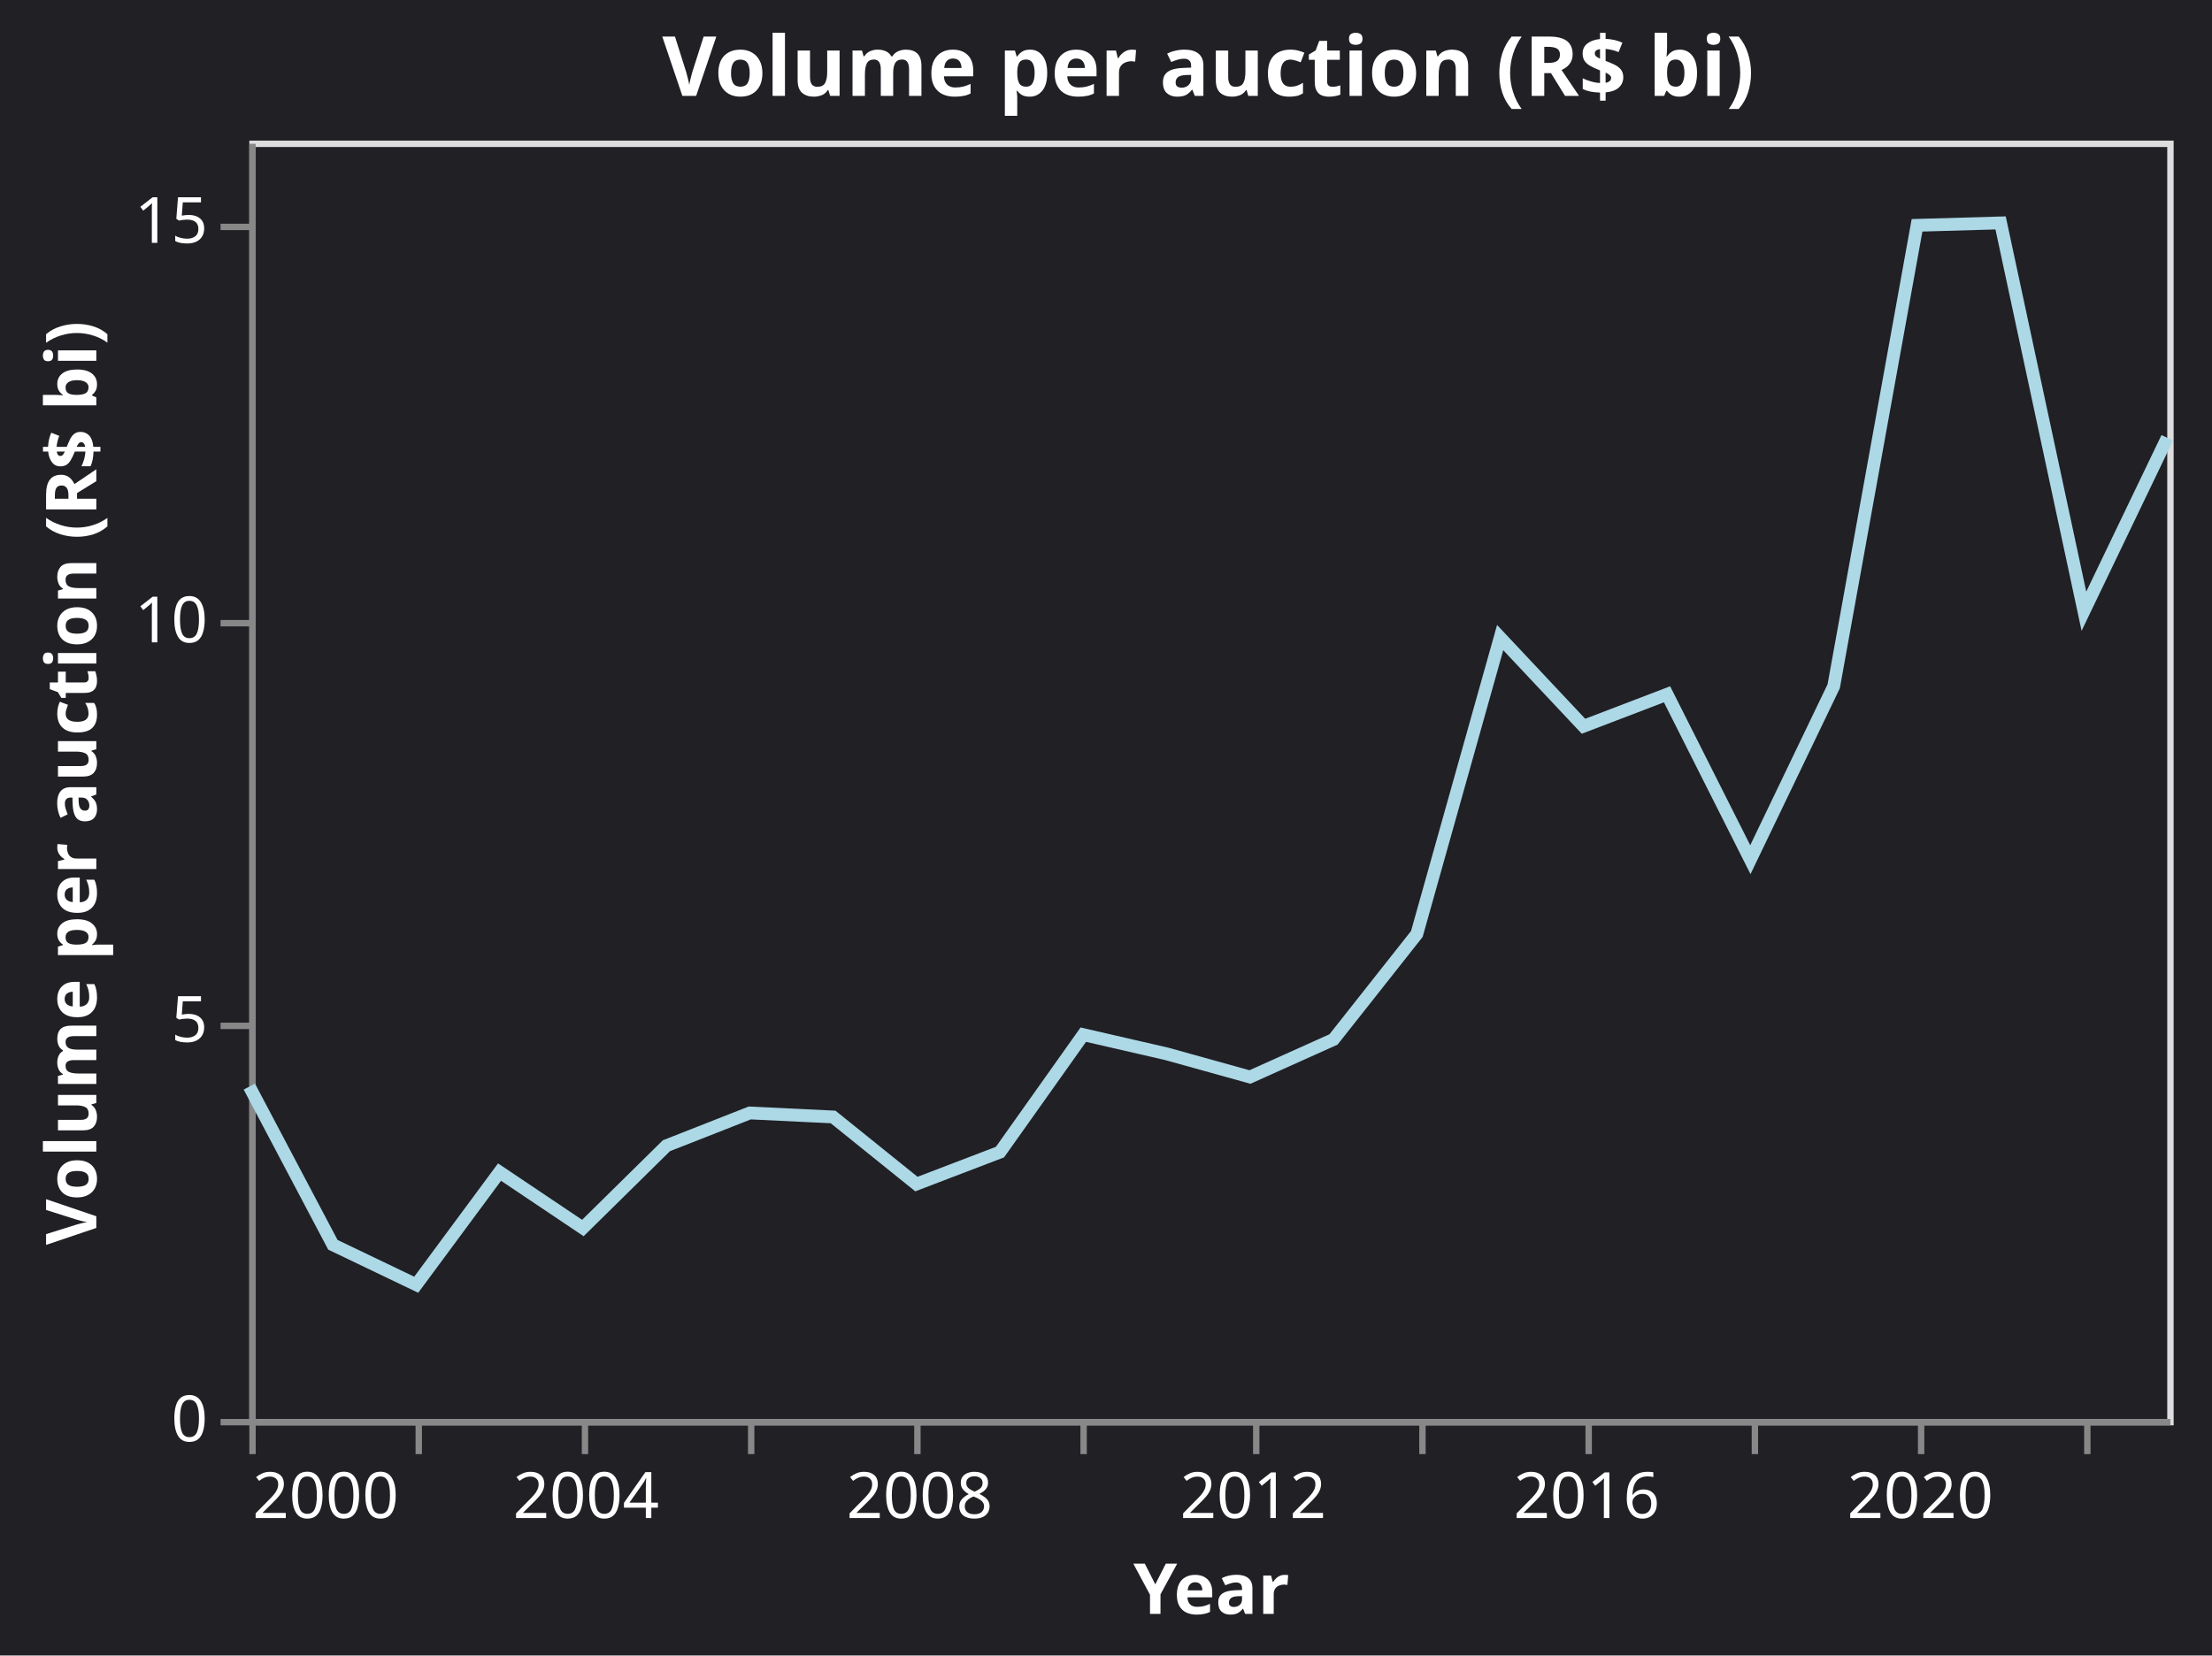
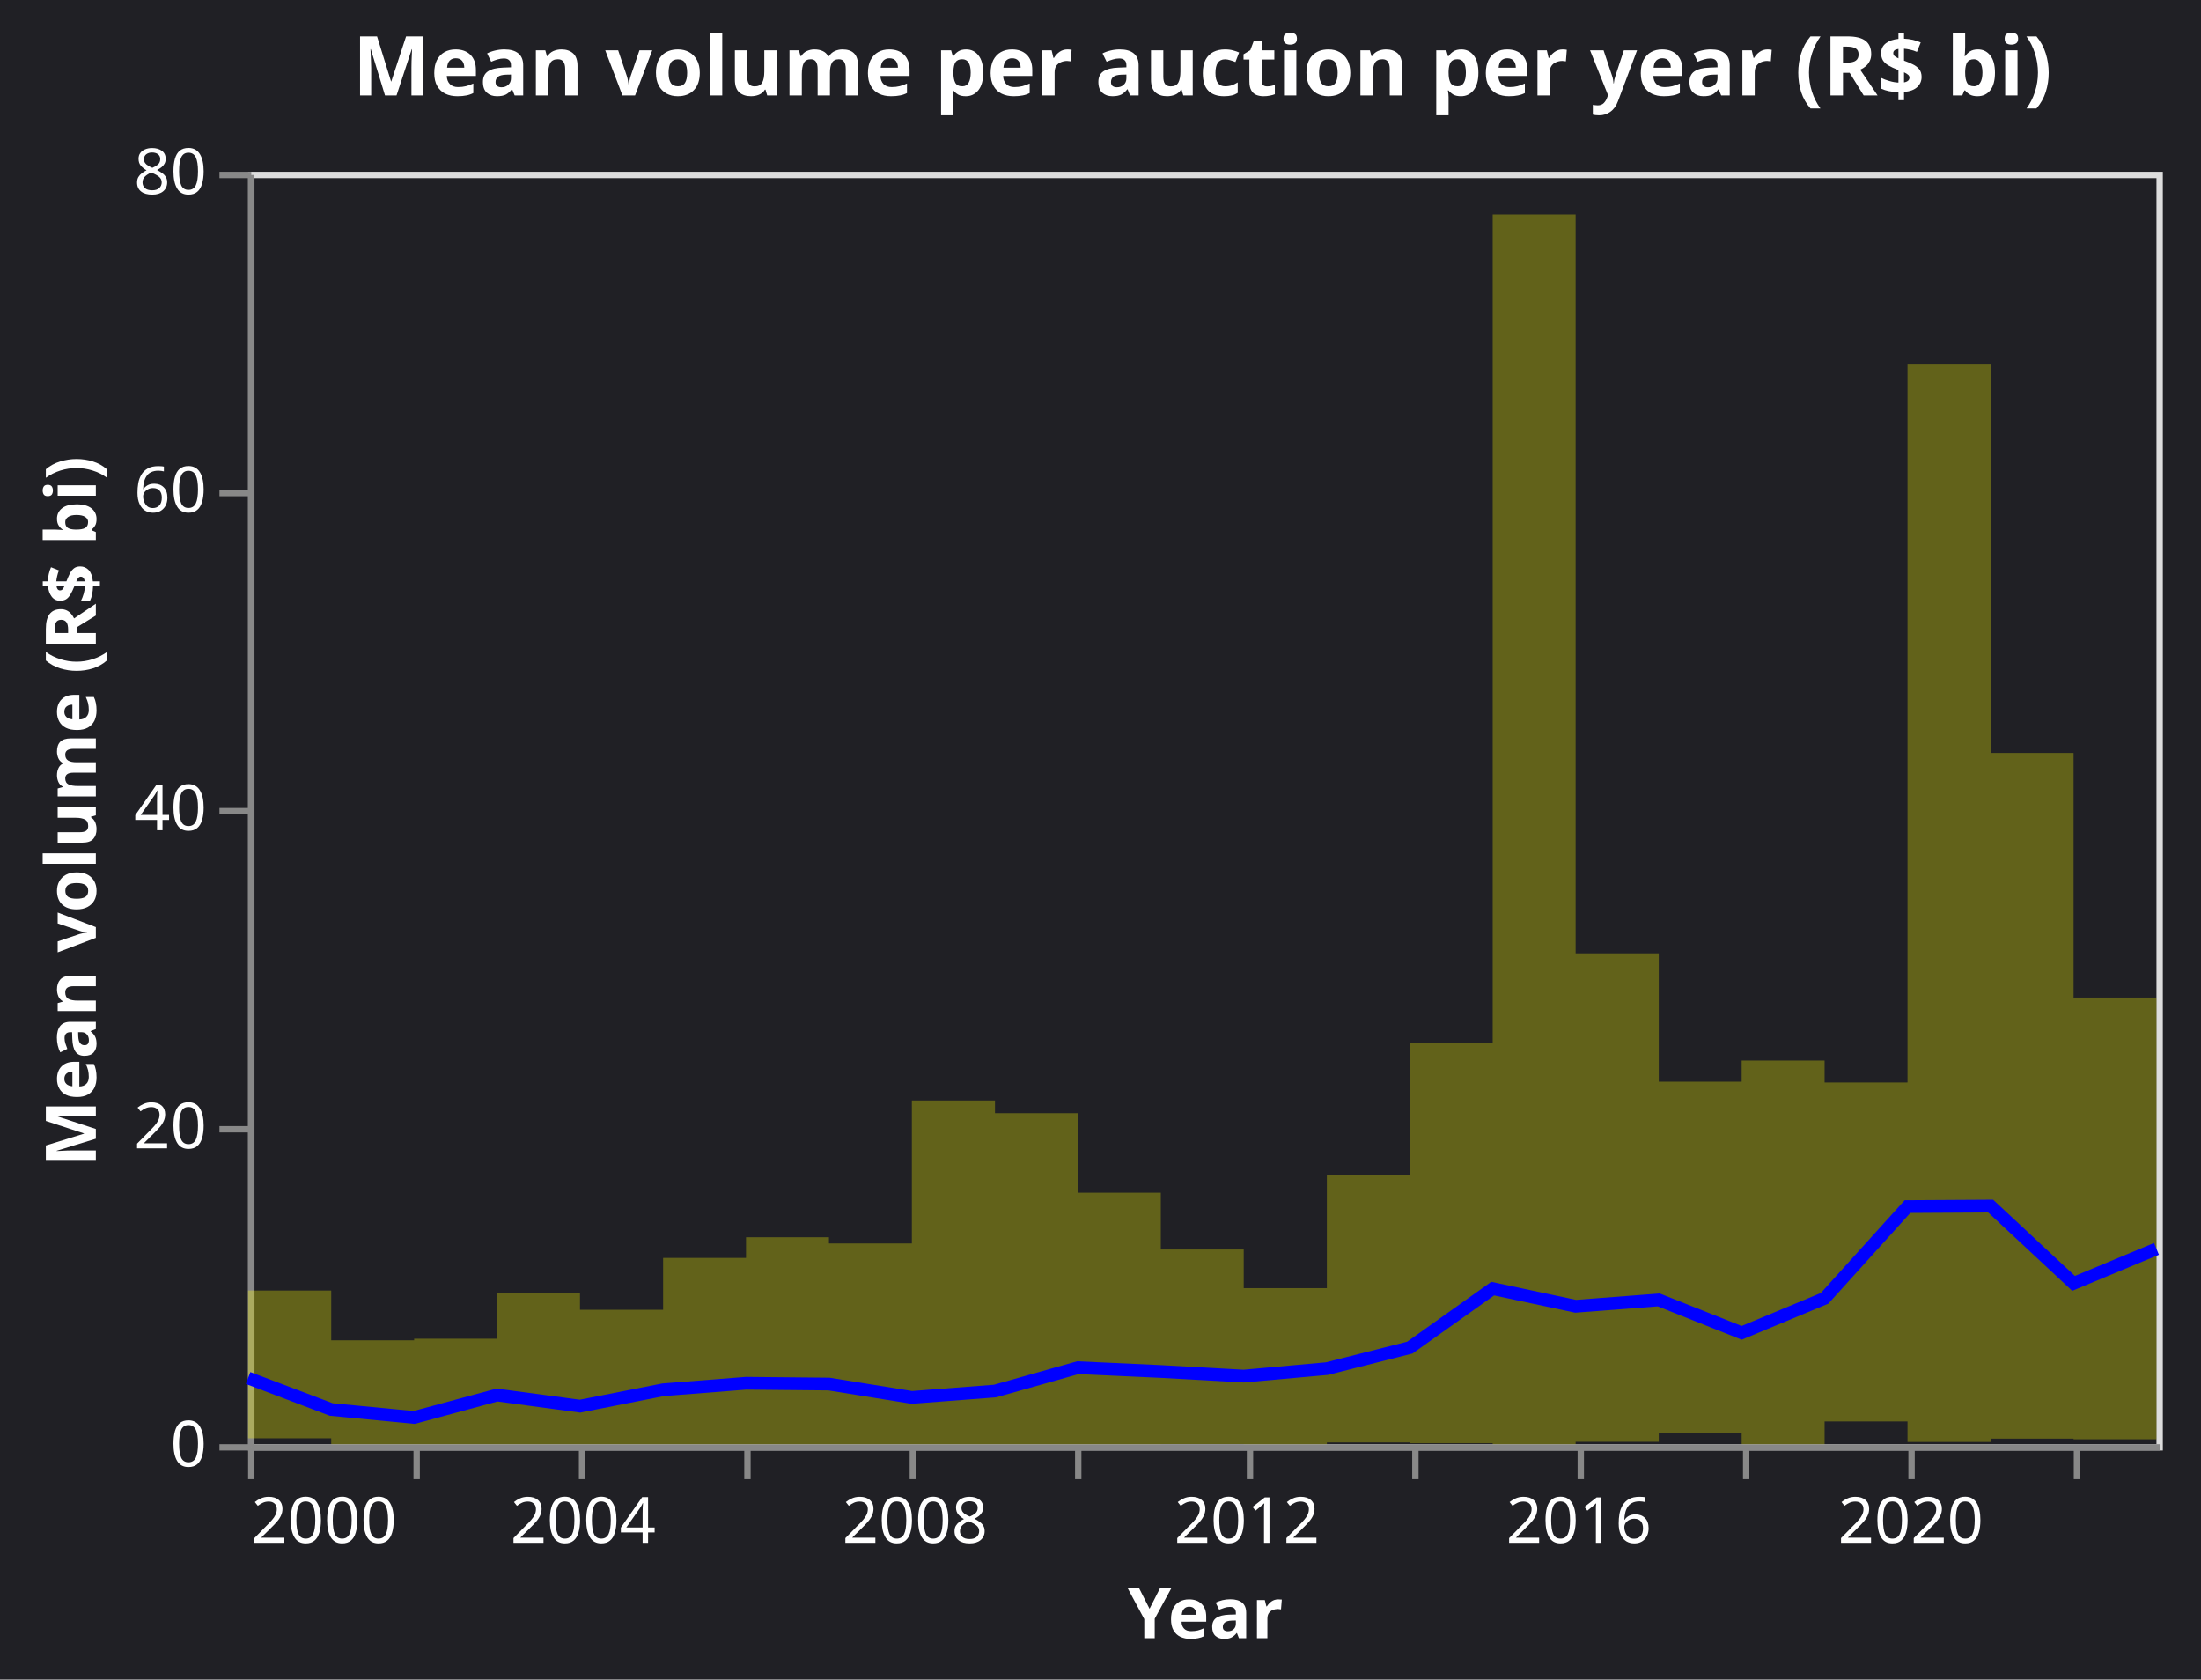
- <svg xmlns="http://www.w3.org/2000/svg" version="1.1" class="marks" width="346" height="259" viewBox="0 0 346 259">
-   <rect width="346" height="259" fill="#202025" />
-   <g fill="none" stroke-miterlimit="10" transform="translate(39,22)">
+ <svg xmlns="http://www.w3.org/2000/svg" version="1.1" class="marks" width="346" height="264" viewBox="0 0 346 264">
+   <rect width="346" height="264" fill="#202025" />
+   <g fill="none" stroke-miterlimit="10" transform="translate(39,27)">
    <g class="mark-group role-frame root" role="graphics-object" aria-roledescription="group mark container">
      <g transform="translate(0,0)">
        <path class="background" aria-hidden="true" d="M0.5,0.5h300v200h-300Z" stroke="#ddd" />
        <g>
          <g class="mark-group role-axis" role="graphics-symbol" aria-roledescription="axis" aria-label="X-axis titled 'Year' for a time scale with values from Saturday, 01 January 2000, 12:00:00 AM to Sunday, 01 January 2023, 12:00:00 AM">
            <g transform="translate(0.5,200.5)">
              <path class="background" aria-hidden="true" d="M0,0h0v0h0Z" pointer-events="none" />
              <g>
                <g class="mark-rule role-axis-tick" pointer-events="none">
                  <line transform="translate(0,0)" x2="0" y2="5" stroke="#888" stroke-width="1" opacity="1" />
                  <line transform="translate(26,0)" x2="0" y2="5" stroke="#888" stroke-width="1" opacity="1" />
                  <line transform="translate(52,0)" x2="0" y2="5" stroke="#888" stroke-width="1" opacity="1" />
                  <line transform="translate(78,0)" x2="0" y2="5" stroke="#888" stroke-width="1" opacity="1" />
                  <line transform="translate(104,0)" x2="0" y2="5" stroke="#888" stroke-width="1" opacity="1" />
                  <line transform="translate(130,0)" x2="0" y2="5" stroke="#888" stroke-width="1" opacity="1" />
                  <line transform="translate(157,0)" x2="0" y2="5" stroke="#888" stroke-width="1" opacity="1" />
                  <line transform="translate(183,0)" x2="0" y2="5" stroke="#888" stroke-width="1" opacity="1" />
                  <line transform="translate(209,0)" x2="0" y2="5" stroke="#888" stroke-width="1" opacity="1" />
                  <line transform="translate(235,0)" x2="0" y2="5" stroke="#888" stroke-width="1" opacity="1" />
                  <line transform="translate(261,0)" x2="0" y2="5" stroke="#888" stroke-width="1" opacity="1" />
                  <line transform="translate(287,0)" x2="0" y2="5" stroke="#888" stroke-width="1" opacity="1" />
                </g>
                <g class="mark-text role-axis-label" pointer-events="none">
                  <text text-anchor="start" transform="translate(0,15)" font-family="sans-serif" font-size="10px" fill="white" opacity="1">2000</text>
                  <text text-anchor="middle" transform="translate(26.10391,15)" font-family="sans-serif" font-size="10px" fill="white" opacity="0">2002</text>
                  <text text-anchor="middle" transform="translate(52.1721,15)" font-family="sans-serif" font-size="10px" fill="white" opacity="1">2004</text>
                  <text text-anchor="middle" transform="translate(78.27601,15)" font-family="sans-serif" font-size="10px" fill="white" opacity="0">2006</text>
                  <text text-anchor="middle" transform="translate(104.3442,15)" font-family="sans-serif" font-size="10px" fill="white" opacity="1">2008</text>
                  <text text-anchor="middle" transform="translate(130.4481,15)" font-family="sans-serif" font-size="10px" fill="white" opacity="0">2010</text>
                  <text text-anchor="middle" transform="translate(156.5163,15)" font-family="sans-serif" font-size="10px" fill="white" opacity="1">2012</text>
                  <text text-anchor="middle" transform="translate(182.6202,15)" font-family="sans-serif" font-size="10px" fill="white" opacity="0">2014</text>
                  <text text-anchor="middle" transform="translate(208.6884,15)" font-family="sans-serif" font-size="10px" fill="white" opacity="1">2016</text>
                  <text text-anchor="middle" transform="translate(234.7923,15)" font-family="sans-serif" font-size="10px" fill="white" opacity="0">2018</text>
                  <text text-anchor="middle" transform="translate(260.862,15)" font-family="sans-serif" font-size="10px" fill="white" opacity="1">2020</text>
                  <text text-anchor="middle" transform="translate(286.9659,15)" font-family="sans-serif" font-size="10px" fill="white" opacity="0">2022</text>
                </g>
                <g class="mark-rule role-axis-domain" pointer-events="none">
                  <line transform="translate(0,0)" x2="300" y2="0" stroke="#888" stroke-width="1" opacity="1" />
                </g>
                <g class="mark-text role-axis-title" pointer-events="none">
                  <text text-anchor="middle" transform="translate(150,30)" font-family="sans-serif" font-size="11px" font-weight="bold" fill="white" opacity="1">Year</text>
                </g>
              </g>
              <path class="foreground" aria-hidden="true" d="" pointer-events="none" display="none" />
            </g>
          </g>
-           <g class="mark-group role-axis" role="graphics-symbol" aria-roledescription="axis" aria-label="Y-axis titled 'Volume per auction (R$ bi)' for a linear scale with values from 0 to 16">
+           <g class="mark-group role-axis" role="graphics-symbol" aria-roledescription="axis" aria-label="Y-axis titled 'Mean volume (R$ bi)' for a linear scale with values from 0 to 80">
            <g transform="translate(0.5,0.5)">
              <path class="background" aria-hidden="true" d="M0,0h0v0h0Z" pointer-events="none" />
              <g>
                <g class="mark-rule role-axis-tick" pointer-events="none">
                  <line transform="translate(0,200)" x2="-5" y2="0" stroke="#888" stroke-width="1" opacity="1" />
-                   <line transform="translate(0,138)" x2="-5" y2="0" stroke="#888" stroke-width="1" opacity="1" />
-                   <line transform="translate(0,75)" x2="-5" y2="0" stroke="#888" stroke-width="1" opacity="1" />
-                   <line transform="translate(0,13)" x2="-5" y2="0" stroke="#888" stroke-width="1" opacity="1" />
+                   <line transform="translate(0,150)" x2="-5" y2="0" stroke="#888" stroke-width="1" opacity="1" />
+                   <line transform="translate(0,100)" x2="-5" y2="0" stroke="#888" stroke-width="1" opacity="1" />
+                   <line transform="translate(0,50)" x2="-5" y2="0" stroke="#888" stroke-width="1" opacity="1" />
+                   <line transform="translate(0,0)" x2="-5" y2="0" stroke="#888" stroke-width="1" opacity="1" />
                </g>
                <g class="mark-text role-axis-label" pointer-events="none">
                  <text text-anchor="end" transform="translate(-7,203)" font-family="sans-serif" font-size="10px" fill="white" opacity="1">0</text>
-                   <text text-anchor="end" transform="translate(-7,140.5)" font-family="sans-serif" font-size="10px" fill="white" opacity="1">5</text>
-                   <text text-anchor="end" transform="translate(-7,78)" font-family="sans-serif" font-size="10px" fill="white" opacity="1">10</text>
-                   <text text-anchor="end" transform="translate(-7,15.5)" font-family="sans-serif" font-size="10px" fill="white" opacity="1">15</text>
+                   <text text-anchor="end" transform="translate(-7,153)" font-family="sans-serif" font-size="10px" fill="white" opacity="1">20</text>
+                   <text text-anchor="end" transform="translate(-7,103)" font-family="sans-serif" font-size="10px" fill="white" opacity="1">40</text>
+                   <text text-anchor="end" transform="translate(-7,53)" font-family="sans-serif" font-size="10px" fill="white" opacity="1">60</text>
+                   <text text-anchor="end" transform="translate(-7,3)" font-family="sans-serif" font-size="10px" fill="white" opacity="1">80</text>
                </g>
                <g class="mark-rule role-axis-domain" pointer-events="none">
                  <line transform="translate(0,200)" x2="0" y2="-200" stroke="#888" stroke-width="1" opacity="1" />
                </g>
                <g class="mark-text role-axis-title" pointer-events="none">
-                   <text text-anchor="middle" transform="translate(-22.43333,100) rotate(-90) translate(0,-2)" font-family="sans-serif" font-size="11px" font-weight="bold" fill="white" opacity="1">Volume per auction (R$ bi)</text>
+                   <text text-anchor="middle" transform="translate(-22.43333,100) rotate(-90) translate(0,-2)" font-family="sans-serif" font-size="11px" font-weight="bold" fill="white" opacity="1">Mean volume (R$ bi)</text>
                </g>
              </g>
              <path class="foreground" aria-hidden="true" d="" pointer-events="none" display="none" />
            </g>
          </g>
-           <g class="mark-line role-mark marks" role="graphics-object" aria-roledescription="line mark container">
-             <path aria-label="year: Jan 01, 2000; total_amount_accepted: 4.16" role="graphics-symbol" aria-roledescription="line mark" d="M0,148L13.07,172.75L26.104,179L39.138,161.375L52.172,170.125L65.242,157.25L78.276,152.125L91.31,152.75L104.344,163.25L117.414,158.25L130.448,139.875L143.482,142.875L156.516,146.5L169.586,140.625L182.62,124.125L195.654,77.75L208.688,91.625L221.758,86.625L234.792,112.5L247.826,85.375L260.862,13.25L273.932,12.875L286.966,73.625L300,46.5" stroke="lightblue" stroke-width="2" />
+           <g class="mark-area role-mark layer_0_marks" role="graphics-object" aria-roledescription="area mark container">
+             <path aria-label="year: Jan 01, 2000; min: 0.37; max: 9.66" role="graphics-symbol" aria-roledescription="area mark" d="M0,199.075L13.07,199.075L13.07,200L26.104,200L26.104,200L39.138,200L39.138,200L52.172,200L52.172,200L65.242,200L65.242,200L78.276,200L78.276,200L91.31,200L91.31,200L104.344,200L104.344,200L117.414,200L117.414,200L130.448,200L130.448,200L143.482,200L143.482,199.975L156.516,199.975L156.516,200L169.586,200L169.586,199.725L182.62,199.725L182.62,199.85L195.654,199.85L195.654,200L208.688,200L208.688,199.625L221.758,199.625L221.758,198.2L234.792,198.2L234.792,200L247.826,200L247.826,196.425L260.862,196.425L260.862,199.65L273.932,199.65L273.932,199.125L286.966,199.125L286.966,199.225L300,199.225L300,199.675L300,128.2L300,129.8L286.966,129.8L286.966,91.35L273.932,91.35L273.932,30.175L260.862,30.175L260.862,143.15L247.826,143.15L247.826,139.7L234.792,139.7L234.792,143.025L221.758,143.025L221.758,122.85L208.688,122.85L208.688,6.7L195.654,6.7L195.654,136.925L182.62,136.925L182.62,157.65L169.586,157.65L169.586,175.475L156.516,175.475L156.516,169.4L143.482,169.4L143.482,160.475L130.448,160.475L130.448,147.975L117.414,147.975L117.414,145.975L104.344,145.975L104.344,168.45L91.31,168.45L91.31,167.475L78.276,167.475L78.276,170.725L65.242,170.725L65.242,178.875L52.172,178.875L52.172,176.25L39.138,176.25L39.138,183.425L26.104,183.425L26.104,183.675L13.07,183.675L13.07,175.85L0,175.85Z" fill="yellow" opacity="0.3" />
+           </g>
+           <g class="mark-line role-mark layer_1_marks" role="graphics-object" aria-roledescription="line mark container">
+             <path aria-label="year: Jan 01, 2000; mean: 4.16" role="graphics-symbol" aria-roledescription="line mark" d="M0,189.6L13.07,194.55L26.104,195.8L39.138,192.275L52.172,194.025L65.242,191.45L78.276,190.425L91.31,190.55L104.344,192.65L117.414,191.65L130.448,187.975L143.482,188.575L156.516,189.3L169.586,188.125L182.62,184.825L195.654,175.55L208.688,178.325L221.758,177.325L234.792,182.5L247.826,177.075L260.862,162.65L273.932,162.575L286.966,174.725L300,169.3" stroke="blue" stroke-width="2" />
          </g>
          <g class="mark-group role-title">
-             <g transform="translate(150,-17)">
+             <g transform="translate(150,-22)">
              <path class="background" aria-hidden="true" d="M0,0h0v0h0Z" pointer-events="none" />
              <g>
-                 <g class="mark-text role-title-text" role="graphics-symbol" aria-roledescription="title" aria-label="Title text 'Volume per auction (R$ bi)'" pointer-events="none">
-                   <text text-anchor="middle" transform="translate(0,10)" font-family="sans-serif" font-size="13px" font-weight="bold" fill="white" opacity="1">Volume per auction (R$ bi)</text>
+                 <g class="mark-text role-title-text" role="graphics-symbol" aria-roledescription="title" aria-label="Title text 'Mean volume per auction per year (R$ bi)'" pointer-events="none">
+                   <text text-anchor="middle" transform="translate(0,10)" font-family="sans-serif" font-size="13px" font-weight="bold" fill="white" opacity="1">Mean volume per auction per year (R$ bi)</text>
                </g>
              </g>
              <path class="foreground" aria-hidden="true" d="" pointer-events="none" display="none" />
            </g>
          </g>
        </g>
        <path class="foreground" aria-hidden="true" d="" display="none" />
      </g>
    </g>
  </g>
</svg>
